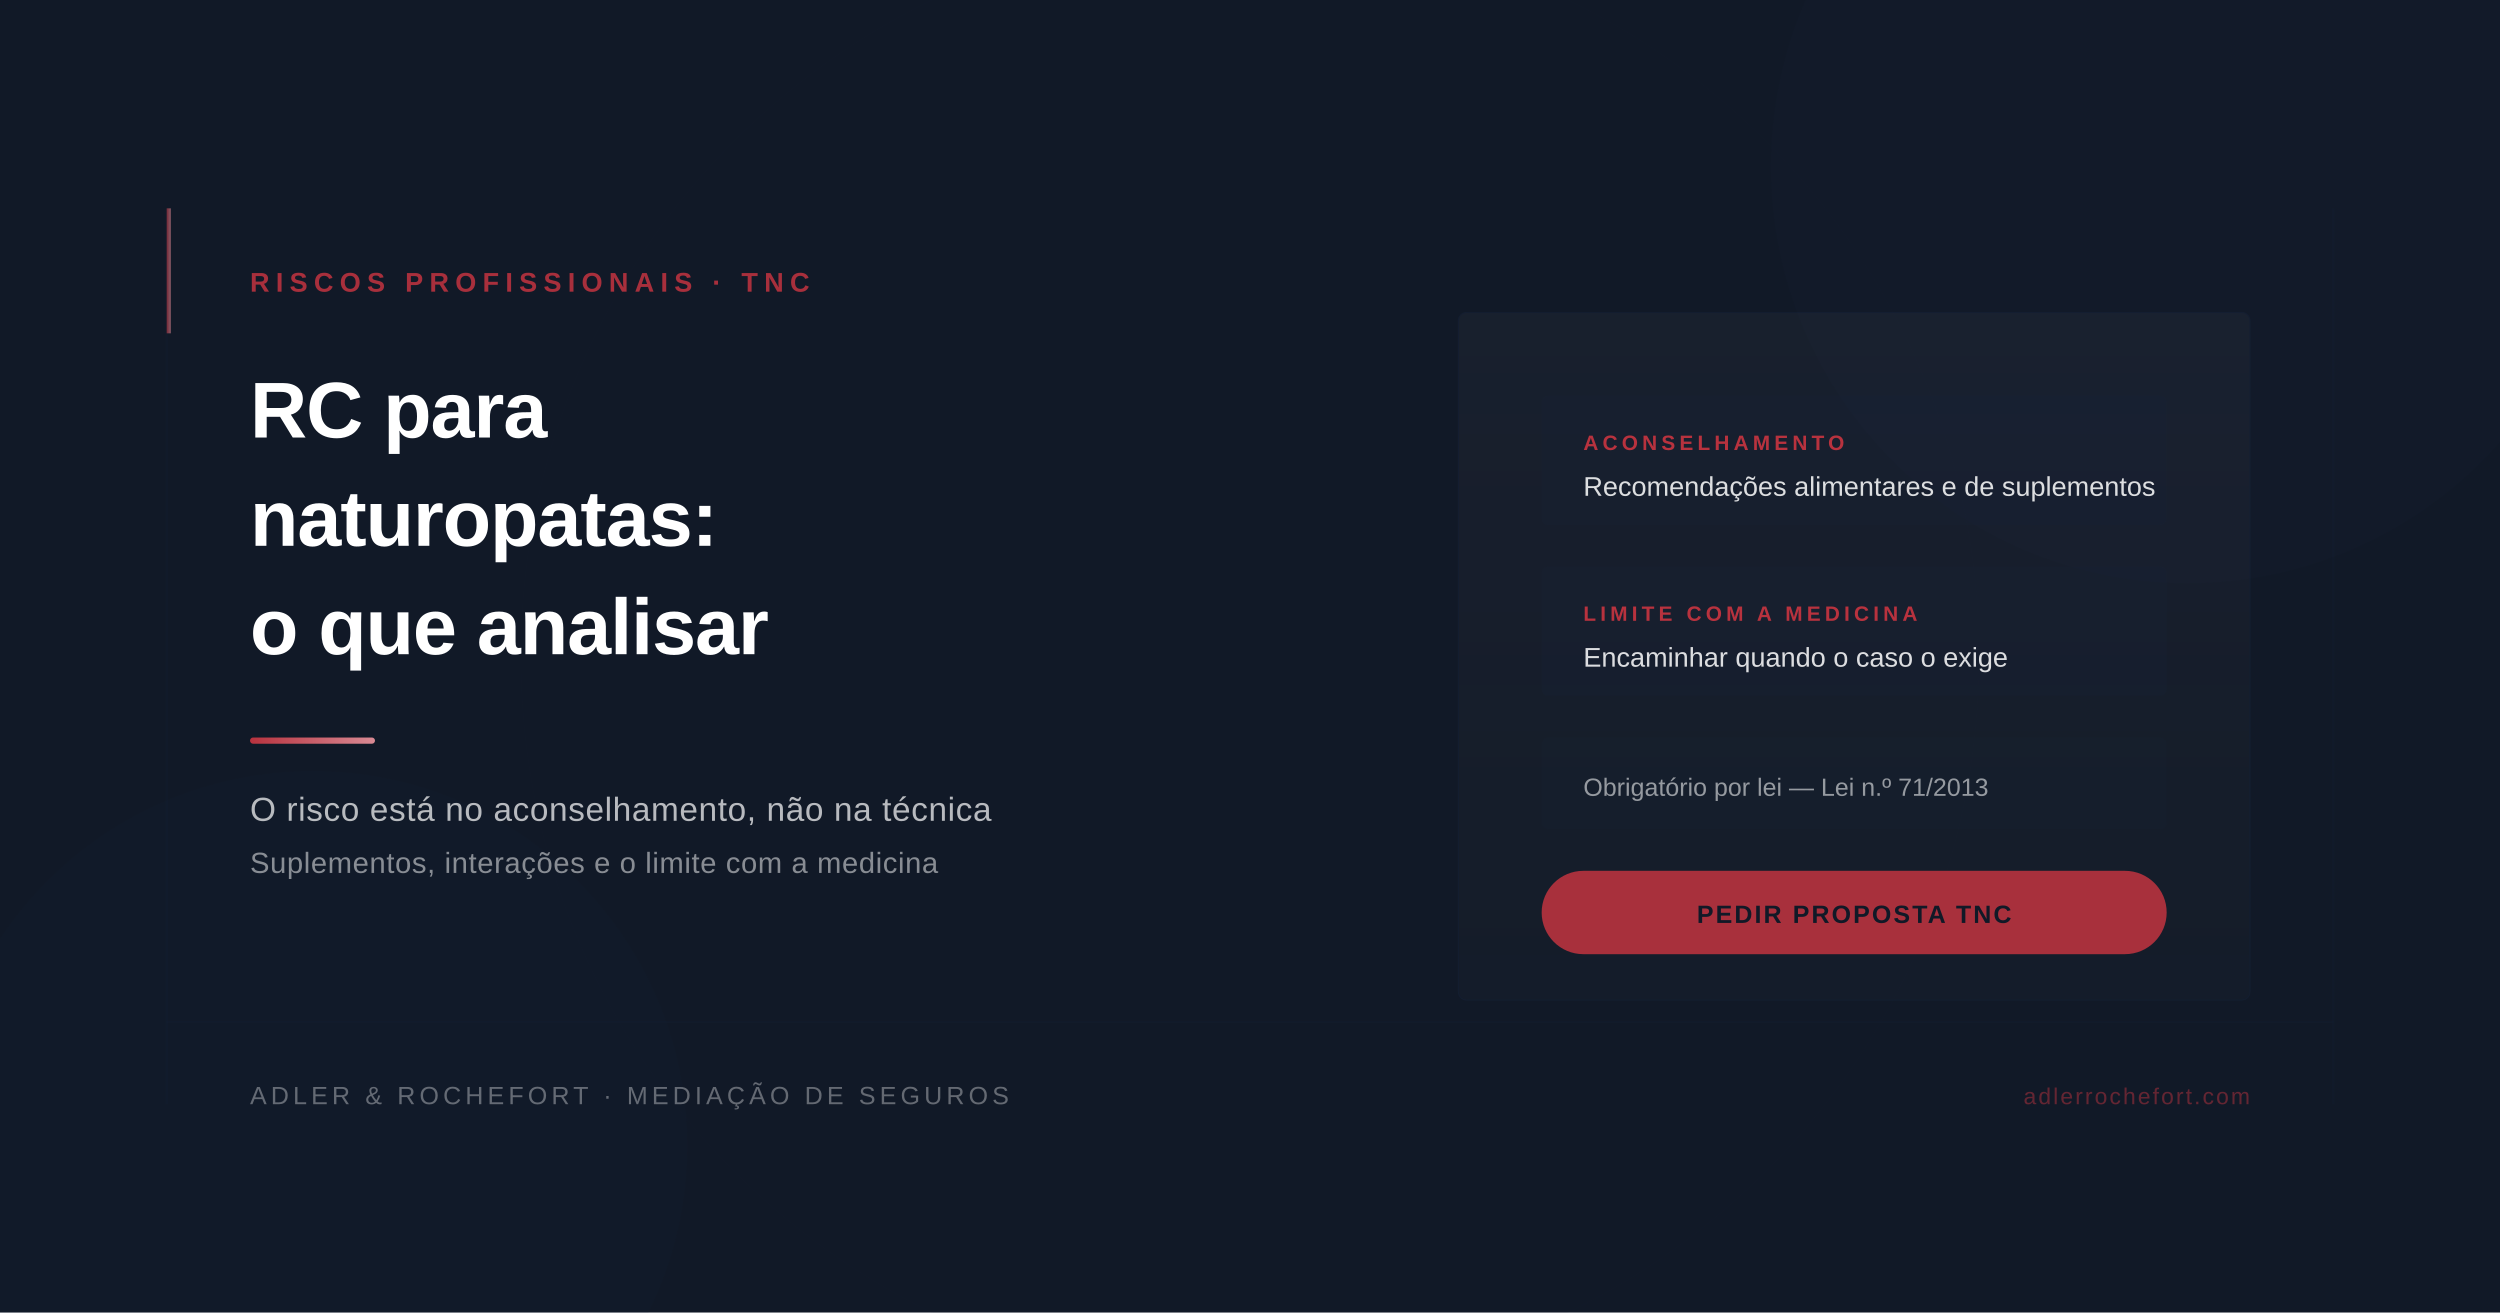
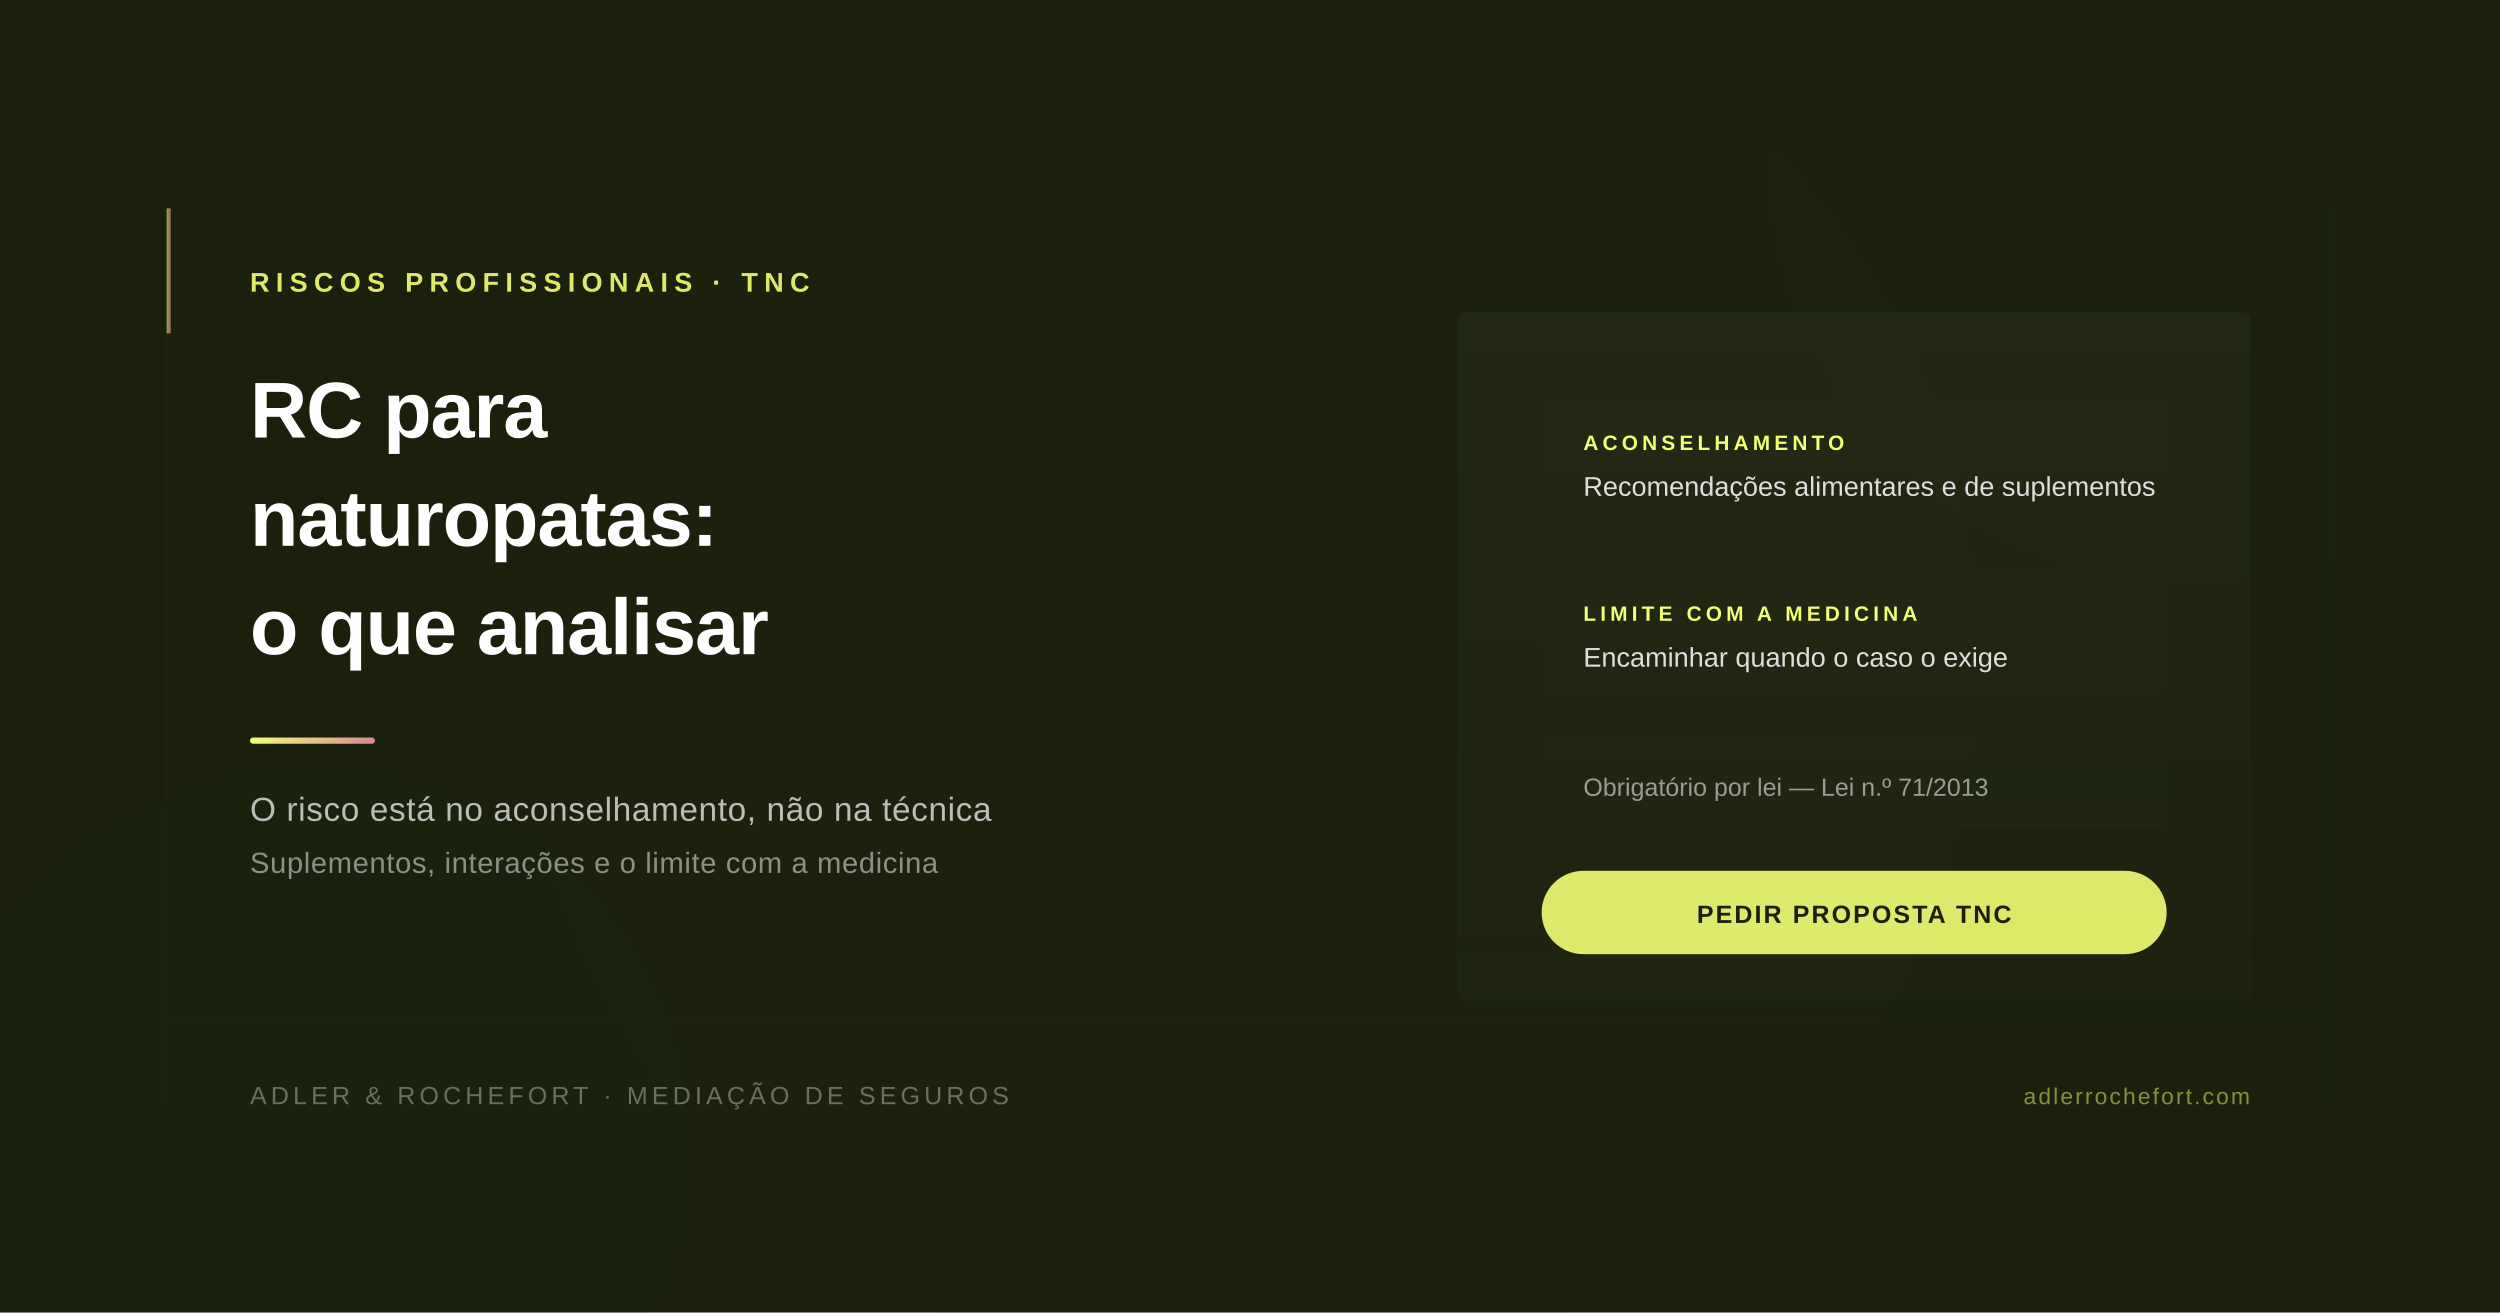
<svg xmlns="http://www.w3.org/2000/svg" viewBox="0 0 1200 630" width="1200" height="630">
  <defs>
    <linearGradient id="bg" x1="0%" y1="0%" x2="100%" y2="100%">
-       <stop offset="0%" style="stop-color:#111927;stop-opacity:1" />
-       <stop offset="100%" style="stop-color:#111927;stop-opacity:1" />
+       <stop offset="0%" style="stop-color:#1A200C;stop-opacity:1" />
+       <stop offset="100%" style="stop-color:#1A200C;stop-opacity:1" />
    </linearGradient>
    <linearGradient id="accent" x1="0%" y1="0%" x2="100%" y2="0%">
-       <stop offset="0%" style="stop-color:#B8323E;stop-opacity:1" />
+       <stop offset="0%" style="stop-color:#F3FF74;stop-opacity:1" />
      <stop offset="100%" style="stop-color:#D98A94;stop-opacity:1" />
    </linearGradient>
    <linearGradient id="cardBg" x1="0%" y1="0%" x2="0%" y2="100%">
      <stop offset="0%" style="stop-color:#F5F1E8;stop-opacity:0.08" />
      <stop offset="100%" style="stop-color:#F5F1E8;stop-opacity:0.03" />
    </linearGradient>
  </defs>
  <rect width="1200" height="630" fill="url(#bg)" />
-   <circle cx="1050" cy="80" r="200" fill="#17243D" opacity="0.08" />
-   <circle cx="150" cy="550" r="180" fill="#17243D" opacity="0.06" />
-   <circle cx="600" cy="315" r="350" fill="#17243D" opacity="0.04" />
-   <line x1="80" y1="100" x2="80" y2="530" stroke="#17243D" stroke-width="1" opacity="0.15" />
-   <line x1="1120" y1="100" x2="1120" y2="530" stroke="#17243D" stroke-width="1" opacity="0.15" />
+   <circle cx="1050" cy="80" r="200" fill="#283113" opacity="0.08" />
+   <circle cx="150" cy="550" r="180" fill="#283113" opacity="0.06" />
+   <circle cx="600" cy="315" r="350" fill="#283113" opacity="0.04" />
+   <line x1="80" y1="100" x2="80" y2="530" stroke="#283113" stroke-width="1" opacity="0.15" />
+   <line x1="1120" y1="100" x2="1120" y2="530" stroke="#283113" stroke-width="1" opacity="0.15" />
  <rect x="80" y="100" width="2" height="60" fill="url(#accent)" opacity="0.6" />
-   <text x="120" y="140" font-family="'Montserrat', 'Segoe UI', Arial, sans-serif" font-size="13" font-weight="700" letter-spacing="3" fill="#B8323E" opacity="0.9">RISCOS PROFISSIONAIS · TNC</text>
+   <text x="120" y="140" font-family="'Montserrat', 'Segoe UI', Arial, sans-serif" font-size="13" font-weight="700" letter-spacing="3" fill="#F3FF74" opacity="0.9">RISCOS PROFISSIONAIS · TNC</text>
  <text x="120" y="210" font-family="'Montserrat', 'Segoe UI', Arial, sans-serif" font-size="38" font-weight="700" fill="#FFFFFF" letter-spacing="-0.5">
    <tspan x="120" dy="0">RC para</tspan>
    <tspan x="120" dy="52">naturopatas:</tspan>
    <tspan x="120" dy="52">o que analisar</tspan>
  </text>
  <rect x="120" y="354" width="60" height="3" fill="url(#accent)" rx="1.5" />
  <text x="120" y="394" font-family="'Montserrat', 'Segoe UI', Arial, sans-serif" font-size="16" fill="#FFFFFF" opacity="0.7" letter-spacing="0.3">
    <tspan x="120" dy="0">O risco está no aconselhamento, não na técnica</tspan>
  </text>
  <text x="120" y="419" font-family="'Montserrat', 'Segoe UI', Arial, sans-serif" font-size="14" fill="#FFFFFF" opacity="0.5" letter-spacing="0.3">
    <tspan x="120" dy="0">Suplementos, interações e o limite com a medicina</tspan>
  </text>
  <g transform="translate(700, 150)">
-     <rect x="0" y="0" width="380" height="330" rx="4" fill="url(#cardBg)" stroke="#17243D" stroke-width="0.5" opacity="0.4" />
+     <rect x="0" y="0" width="380" height="330" rx="4" fill="url(#cardBg)" stroke="#283113" stroke-width="0.5" opacity="0.4" />
    <g transform="translate(40, 40)">
-       <rect width="300" height="62" rx="3" fill="#17243D" opacity="0.15" />
-       <text x="20" y="26" font-family="'Montserrat', 'Segoe UI', Arial, sans-serif" font-size="10" font-weight="600" fill="#B8323E" letter-spacing="2">ACONSELHAMENTO</text>
+       <rect width="300" height="62" rx="3" fill="#283113" opacity="0.15" />
+       <text x="20" y="26" font-family="'Montserrat', 'Segoe UI', Arial, sans-serif" font-size="10" font-weight="600" fill="#F3FF74" letter-spacing="2">ACONSELHAMENTO</text>
      <text x="20" y="48" font-family="'Montserrat', 'Segoe UI', Arial, sans-serif" font-size="13" font-weight="500" fill="#FFFFFF" opacity="0.85">Recomendações alimentares e de suplementos</text>
    </g>
    <g transform="translate(40, 122)">
-       <rect width="300" height="62" rx="3" fill="#17243D" opacity="0.15" />
-       <text x="20" y="26" font-family="'Montserrat', 'Segoe UI', Arial, sans-serif" font-size="10" font-weight="600" fill="#B8323E" letter-spacing="2">LIMITE COM A MEDICINA</text>
+       <rect width="300" height="62" rx="3" fill="#283113" opacity="0.15" />
+       <text x="20" y="26" font-family="'Montserrat', 'Segoe UI', Arial, sans-serif" font-size="10" font-weight="600" fill="#F3FF74" letter-spacing="2">LIMITE COM A MEDICINA</text>
      <text x="20" y="48" font-family="'Montserrat', 'Segoe UI', Arial, sans-serif" font-size="13" font-weight="500" fill="#FFFFFF" opacity="0.85">Encaminhar quando o caso o exige</text>
    </g>
    <g transform="translate(40, 204)">
-       <rect width="300" height="44" rx="3" fill="#17243D" opacity="0.10" />
+       <rect width="300" height="44" rx="3" fill="#283113" opacity="0.10" />
      <text x="20" y="28" font-family="'Montserrat', 'Segoe UI', Arial, sans-serif" font-size="12" font-weight="400" fill="#FFFFFF" opacity="0.55">Obrigatório por lei — Lei n.º 71/2013</text>
    </g>
    <g transform="translate(40, 268)">
-       <rect width="300" height="40" rx="20" fill="#B8323E" opacity="0.9" />
-       <text x="150" y="25" font-family="'Montserrat', 'Segoe UI', Arial, sans-serif" font-size="12" font-weight="700" fill="#111927" text-anchor="middle" letter-spacing="1">PEDIR PROPOSTA TNC</text>
+       <rect width="300" height="40" rx="20" fill="#F3FF74" opacity="0.9" />
+       <text x="150" y="25" font-family="'Montserrat', 'Segoe UI', Arial, sans-serif" font-size="12" font-weight="700" fill="#1A200C" text-anchor="middle" letter-spacing="1">PEDIR PROPOSTA TNC</text>
    </g>
  </g>
-   <rect x="80" y="490" width="1040" height="1" fill="#17243D" opacity="0.15" />
+   <rect x="80" y="490" width="1040" height="1" fill="#283113" opacity="0.15" />
  <text x="120" y="530" font-family="'Montserrat', 'Segoe UI', Arial, sans-serif" font-size="12" fill="#FFFFFF" opacity="0.35" letter-spacing="2">ADLER &amp; ROCHEFORT · MEDIAÇÃO DE SEGUROS</text>
-   <text x="1080" y="530" font-family="'Montserrat', 'Segoe UI', Arial, sans-serif" font-size="11" fill="#B8323E" opacity="0.5" letter-spacing="1" text-anchor="end">adlerrochefort.com</text>
+   <text x="1080" y="530" font-family="'Montserrat', 'Segoe UI', Arial, sans-serif" font-size="11" fill="#F3FF74" opacity="0.5" letter-spacing="1" text-anchor="end">adlerrochefort.com</text>
</svg>
